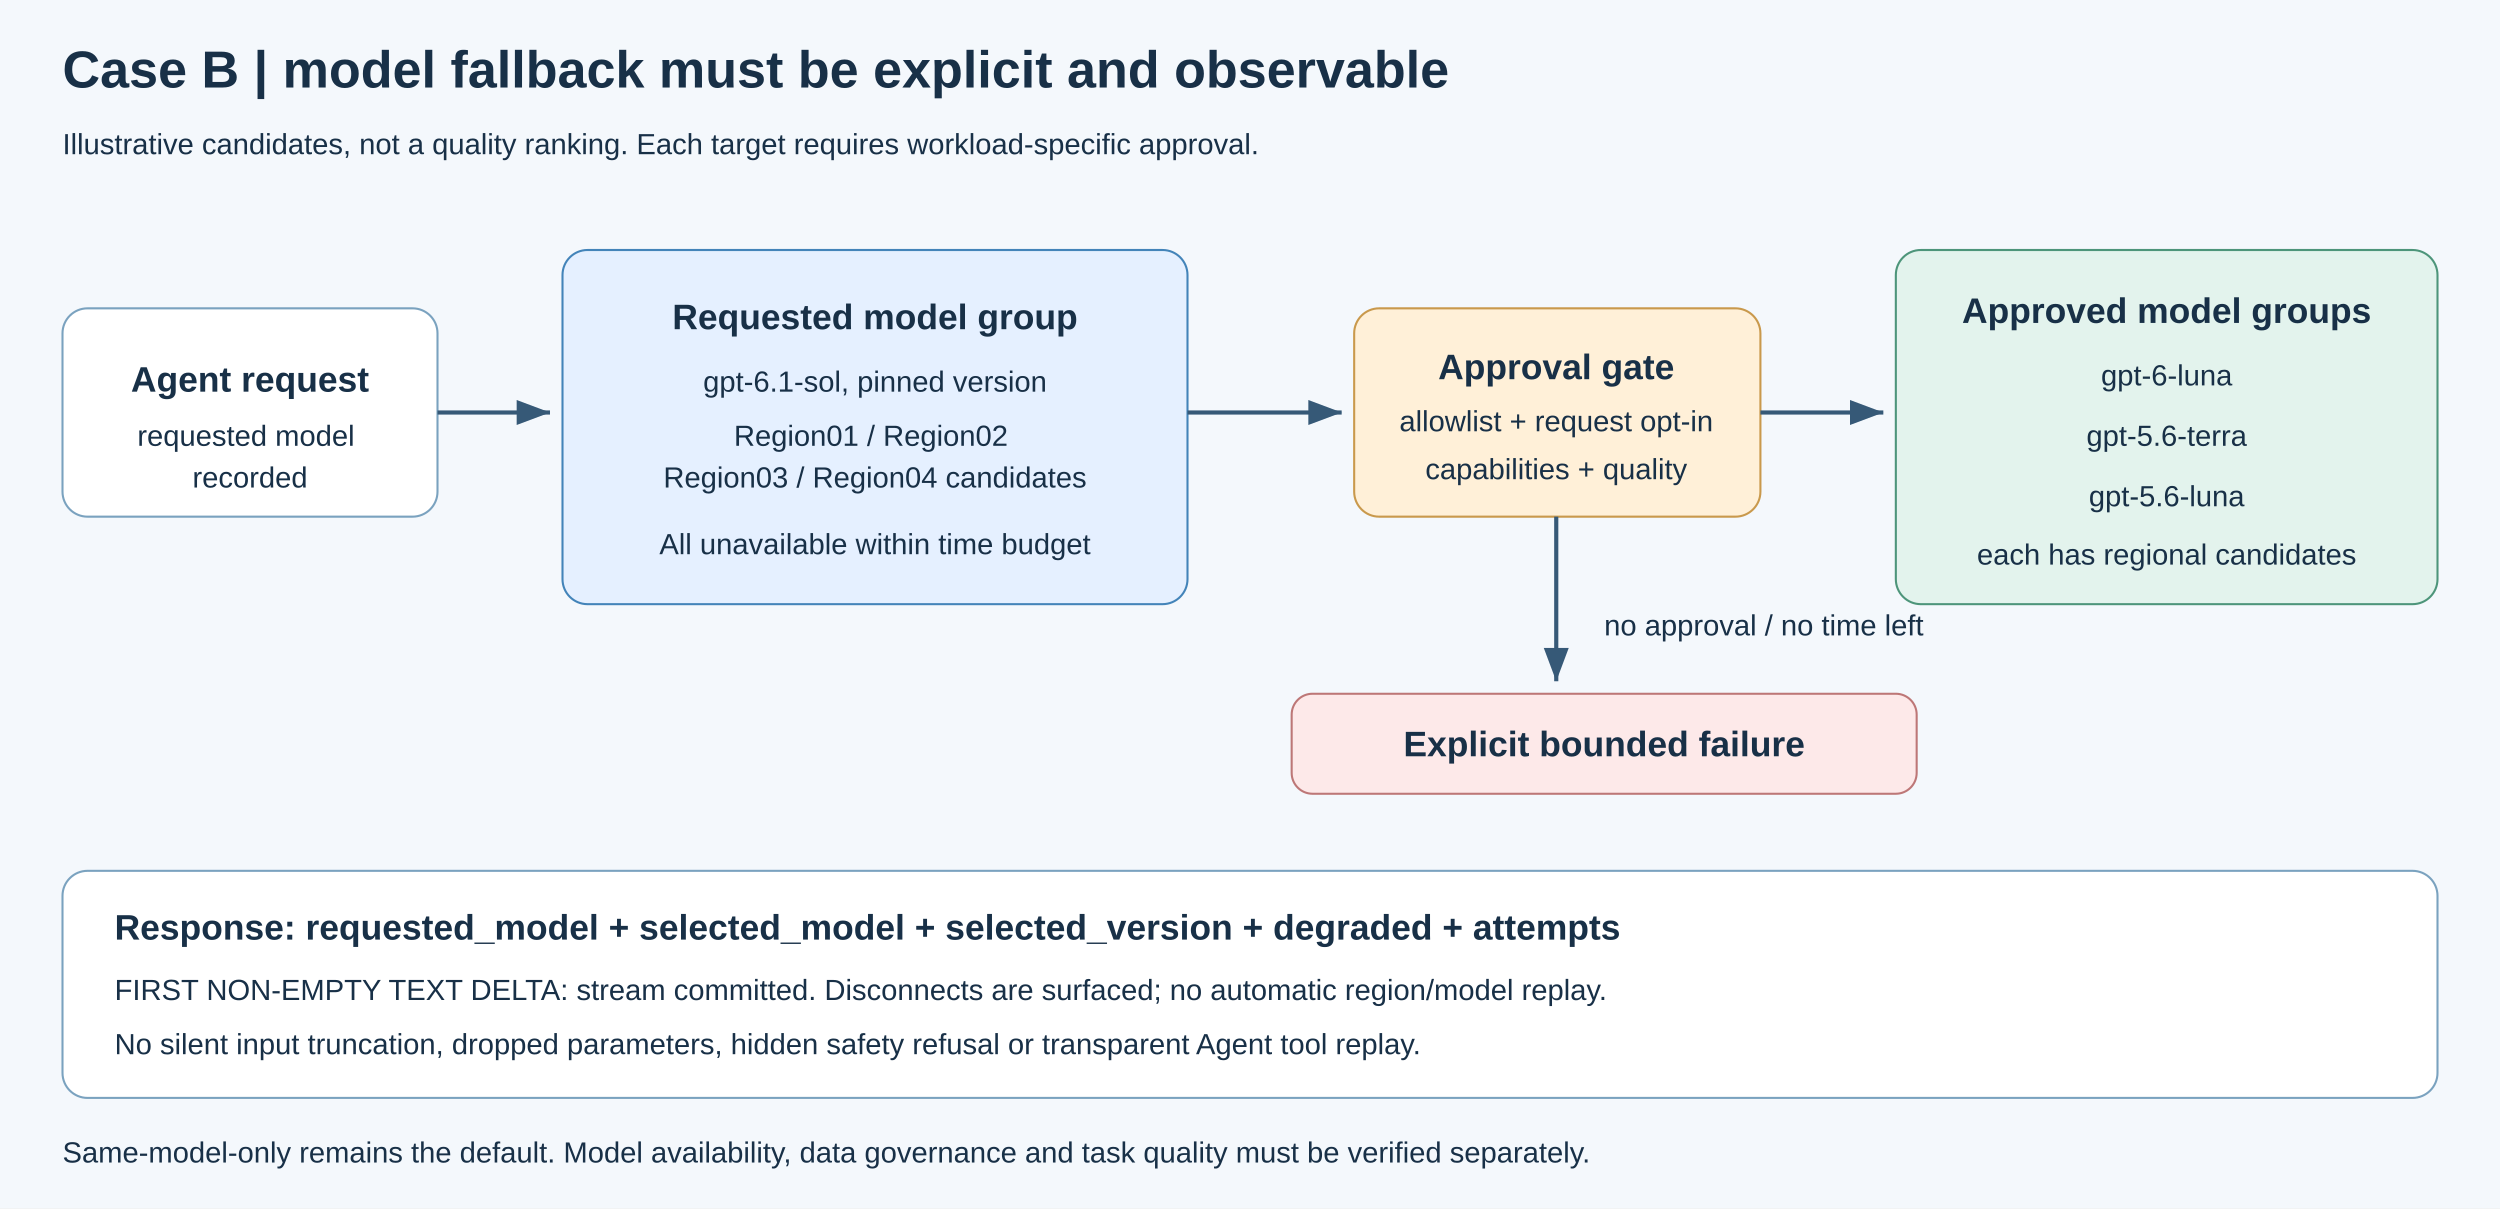
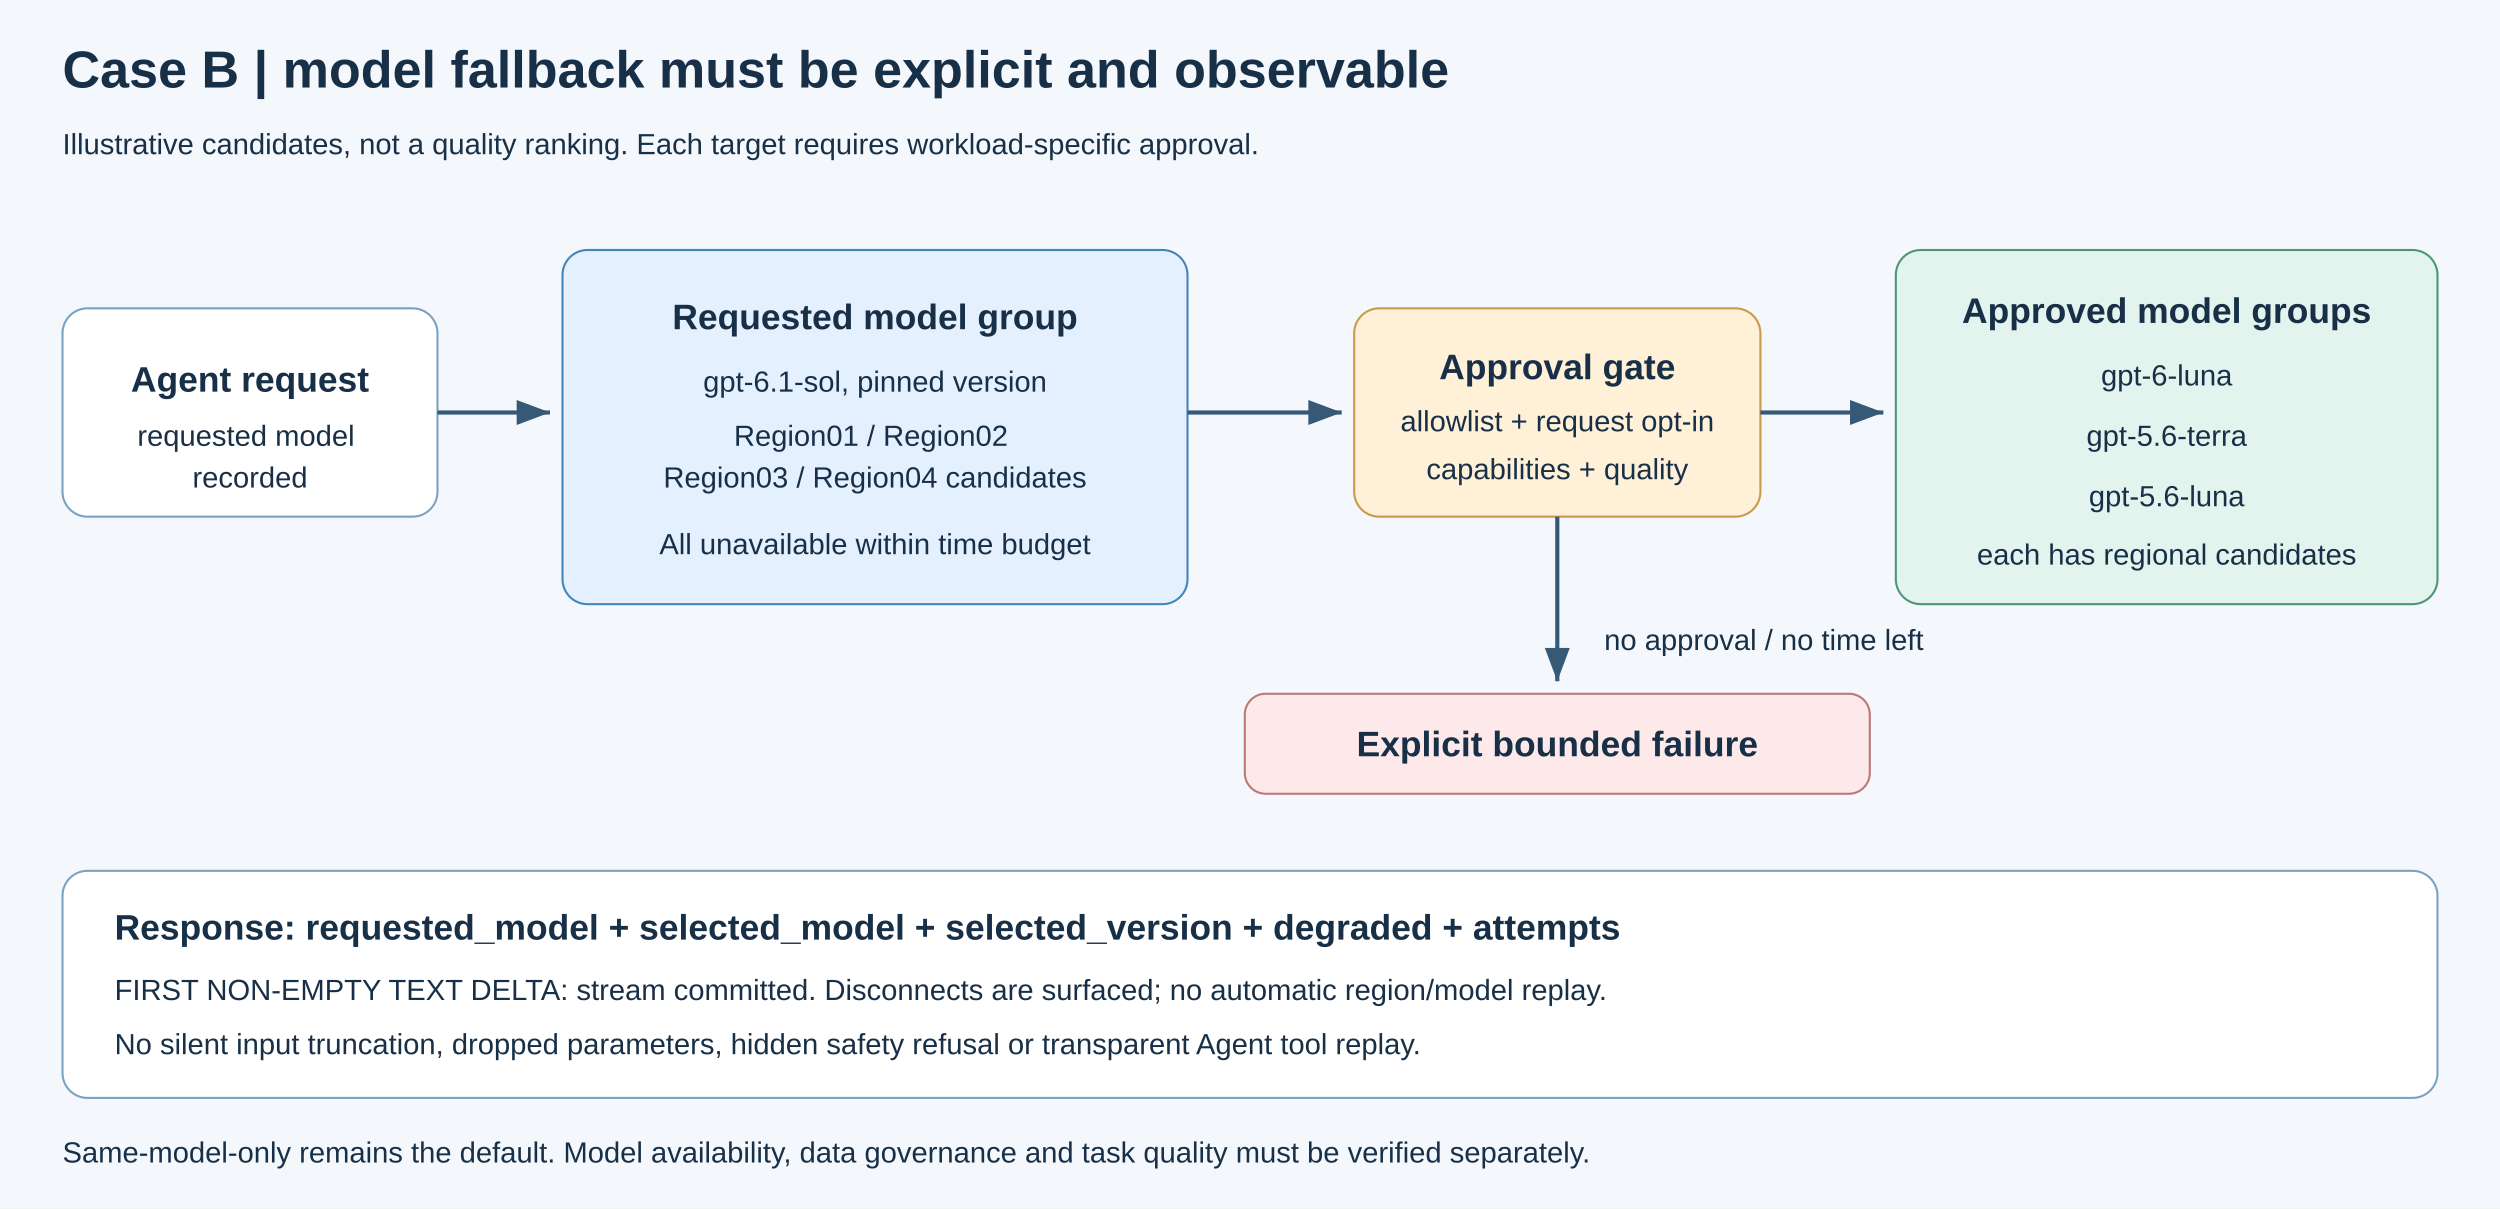
<svg xmlns="http://www.w3.org/2000/svg" width="1200" height="580" viewBox="0 0 1200 580" role="img" aria-labelledby="title desc">
  <defs>
    <marker id="arrow" markerWidth="10" markerHeight="10" refX="8" refY="3" orient="auto">
      <path d="M0 0L8 3L0 6Z" fill="#365977" />
    </marker>
    <style>text{font-family:Segoe UI,Arial,sans-serif;fill:#183047}.h{font-size:25px;font-weight:700}.l{font-size:17px;font-weight:600}.n{font-size:14px}.a{fill:none;stroke:#365977;stroke-width:2;marker-end:url(#arrow)}</style>
  </defs>
  <rect width="1200" height="580" fill="#f4f8fc" />
  <text x="30" y="42" class="h">Case B | model fallback must be explicit and observable</text>
  <text x="30" y="74" class="n">Illustrative candidates, not a quality ranking. Each target requires workload-specific approval.</text>
  <rect x="30" y="148" width="180" height="100" rx="12" fill="#fff" stroke="#7aa2bf" />
  <text x="120" y="188" text-anchor="middle" class="l">Agent request</text>
  <text x="120" y="214" text-anchor="middle" class="n">
    <tspan x="120" dy="0">requested model</tspan>
    <tspan x="120" dy="20">recorded</tspan>
  </text>
-   <path d="M210 198H264" class="a" />
-   <rect x="270" y="120" width="300" height="170" rx="12" fill="#e5f0ff" stroke="#4384b9" />
+   <path d="M210 198H264" class="a" data-target="requested-model" />
+   <rect id="requested-model" x="270" y="120" width="300" height="170" rx="12" fill="#e5f0ff" stroke="#4384b9" />
  <text x="420" y="158" text-anchor="middle" class="l">Requested model group</text>
  <text x="420" y="188" text-anchor="middle" class="n">gpt-6.1-sol, pinned version</text>
  <text x="420" y="214" text-anchor="middle" class="n">
    <tspan x="420" dy="0">Region01 / Region02</tspan>
    <tspan x="420" dy="20">Region03 / Region04 candidates</tspan>
  </text>
  <text x="420" y="266" text-anchor="middle" class="n">All unavailable within time budget</text>
-   <path d="M570 198H644" class="a" />
-   <rect x="650" y="148" width="195" height="100" rx="12" fill="#fff0d8" stroke="#c9994c" />
-   <text x="747" y="182" text-anchor="middle" class="l">Approval gate</text>
-   <text x="747" y="207" text-anchor="middle" class="n">allowlist + request opt-in</text>
-   <text x="747" y="230" text-anchor="middle" class="n">capabilities + quality</text>
-   <path d="M845 198H904" class="a" />
-   <rect x="910" y="120" width="260" height="170" rx="12" fill="#e3f3ed" stroke="#4d957a" />
+   <path d="M570 198H644" class="a" data-target="approval-gate" />
+   <rect id="approval-gate" x="650" y="148" width="195" height="100" rx="12" fill="#fff0d8" stroke="#c9994c" />
+   <text x="747.5" y="182" text-anchor="middle" class="l">Approval gate</text>
+   <text x="747.5" y="207" text-anchor="middle" class="n">allowlist + request opt-in</text>
+   <text x="747.5" y="230" text-anchor="middle" class="n">capabilities + quality</text>
+   <path d="M845 198H904" class="a" data-target="approved-models" />
+   <rect id="approved-models" x="910" y="120" width="260" height="170" rx="12" fill="#e3f3ed" stroke="#4d957a" />
  <text x="1040" y="155" text-anchor="middle" class="l">Approved model groups</text>
  <text x="1040" y="185" text-anchor="middle" class="n">gpt-6-luna</text>
  <text x="1040" y="214" text-anchor="middle" class="n">gpt-5.6-terra</text>
  <text x="1040" y="243" text-anchor="middle" class="n">gpt-5.6-luna</text>
  <text x="1040" y="271" text-anchor="middle" class="n">each has regional candidates</text>
-   <path d="M747 248V327" class="a" />
-   <text x="770" y="305" class="n">no approval / no time left</text>
-   <rect x="620" y="333" width="300" height="48" rx="10" fill="#fde9e9" stroke="#bd7777" />
-   <text x="770" y="363" text-anchor="middle" class="l">Explicit bounded failure</text>
+   <path d="M747.5 248V327" class="a" data-target="bounded-failure" />
+   <text x="770" y="312" class="n">no approval / no time left</text>
+   <rect id="bounded-failure" x="597.5" y="333" width="300" height="48" rx="10" fill="#fde9e9" stroke="#bd7777" />
+   <text x="747.5" y="363" text-anchor="middle" class="l">Explicit bounded failure</text>
  <rect x="30" y="418" width="1140" height="109" rx="12" fill="#fff" stroke="#7aa2bf" />
  <text x="55" y="451" class="l">Response: requested_model + selected_model + selected_version + degraded + attempts</text>
  <text x="55" y="480" class="n">FIRST NON-EMPTY TEXT DELTA: stream committed. Disconnects are surfaced; no automatic region/model replay.</text>
  <text x="55" y="506" class="n">No silent input truncation, dropped parameters, hidden safety refusal or transparent Agent tool replay.</text>
  <text x="30" y="558" class="n">Same-model-only remains the default. Model availability, data governance and task quality must be verified separately.</text>
</svg>
